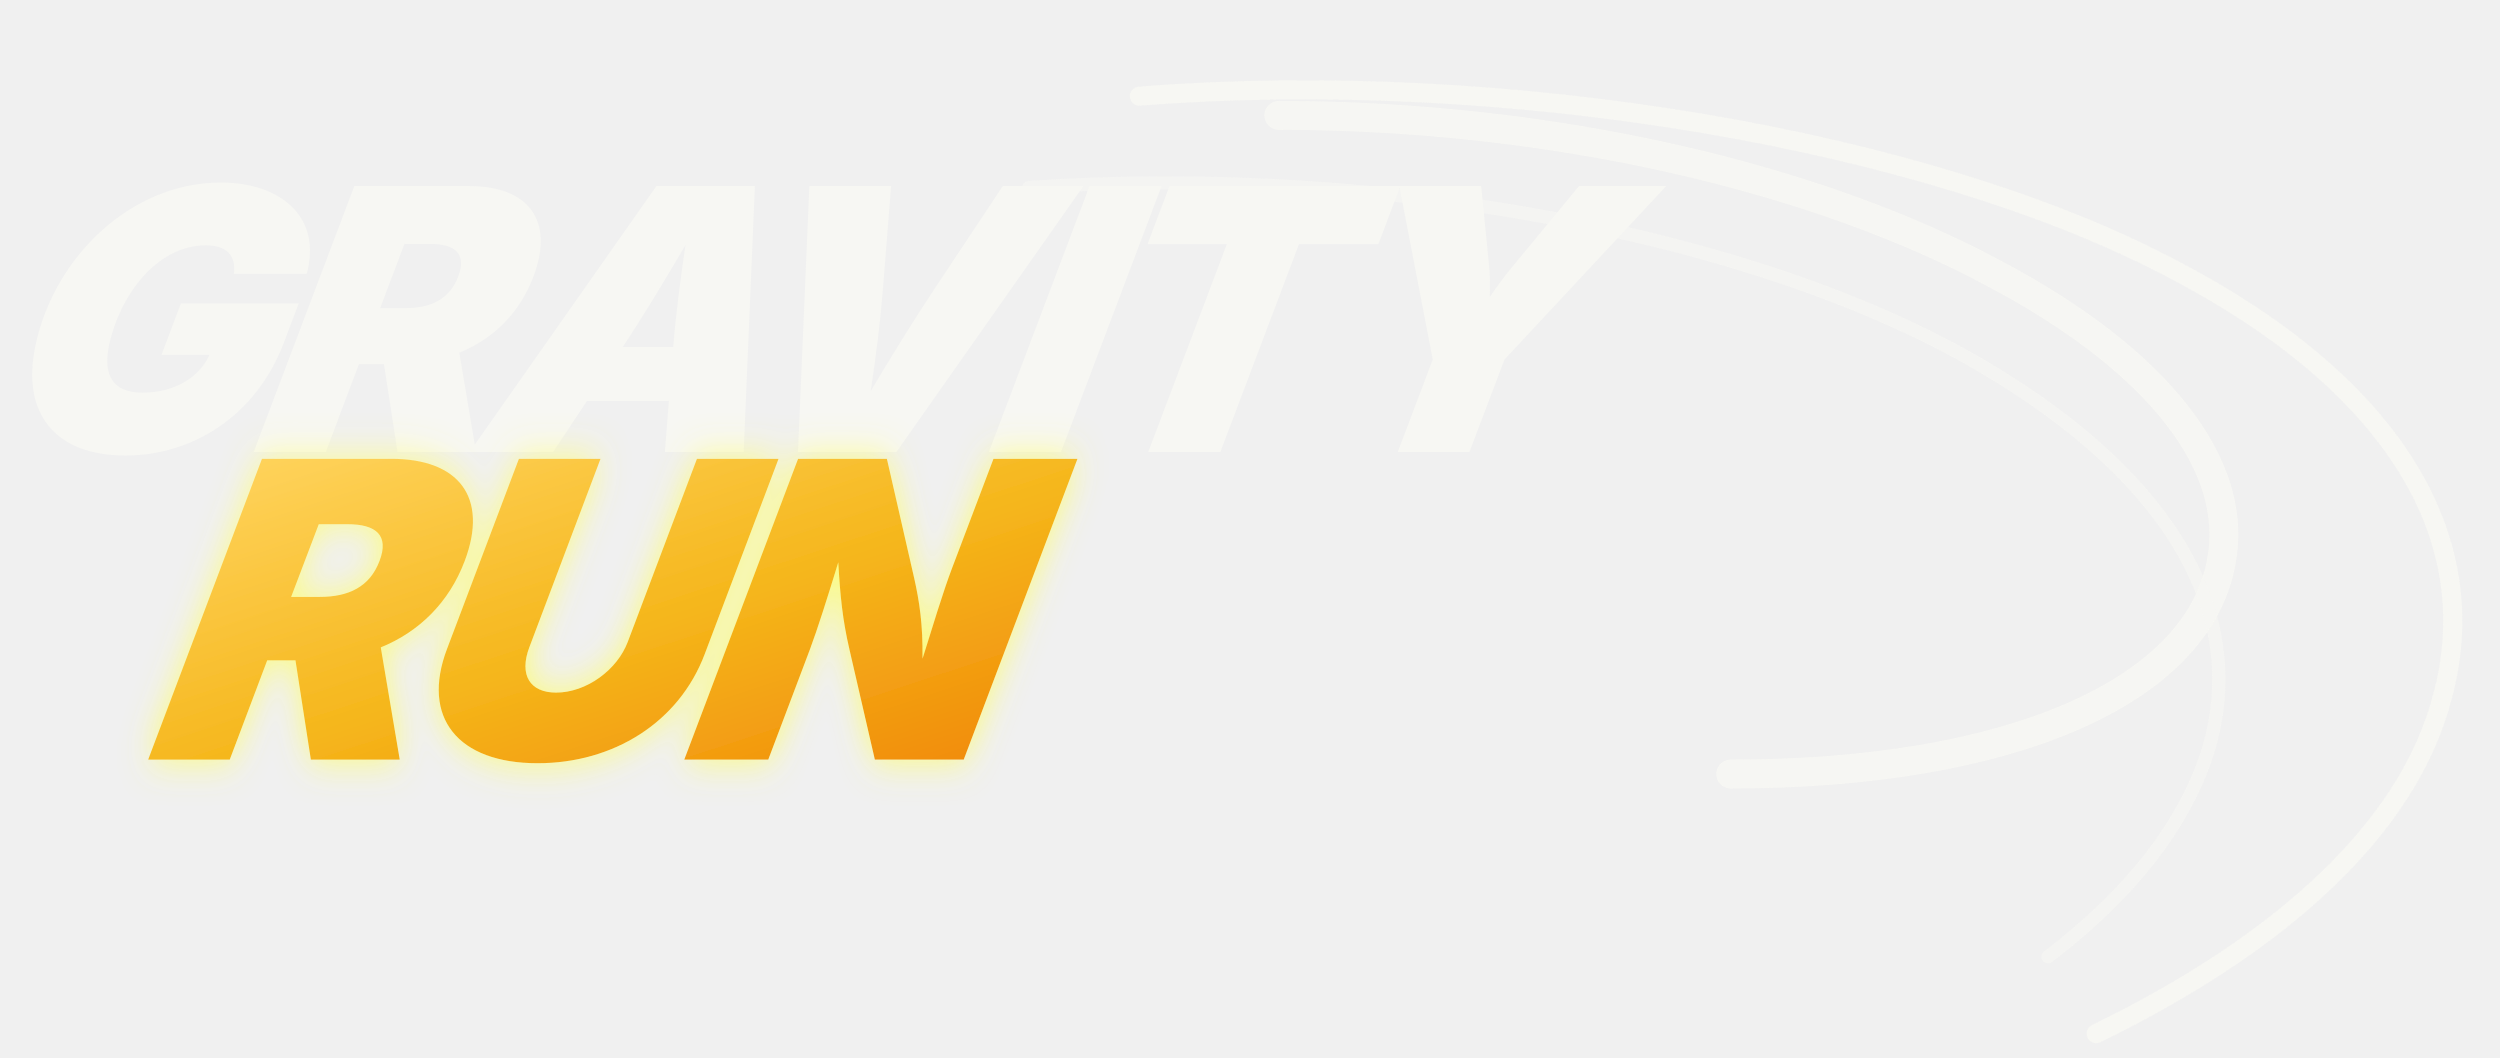
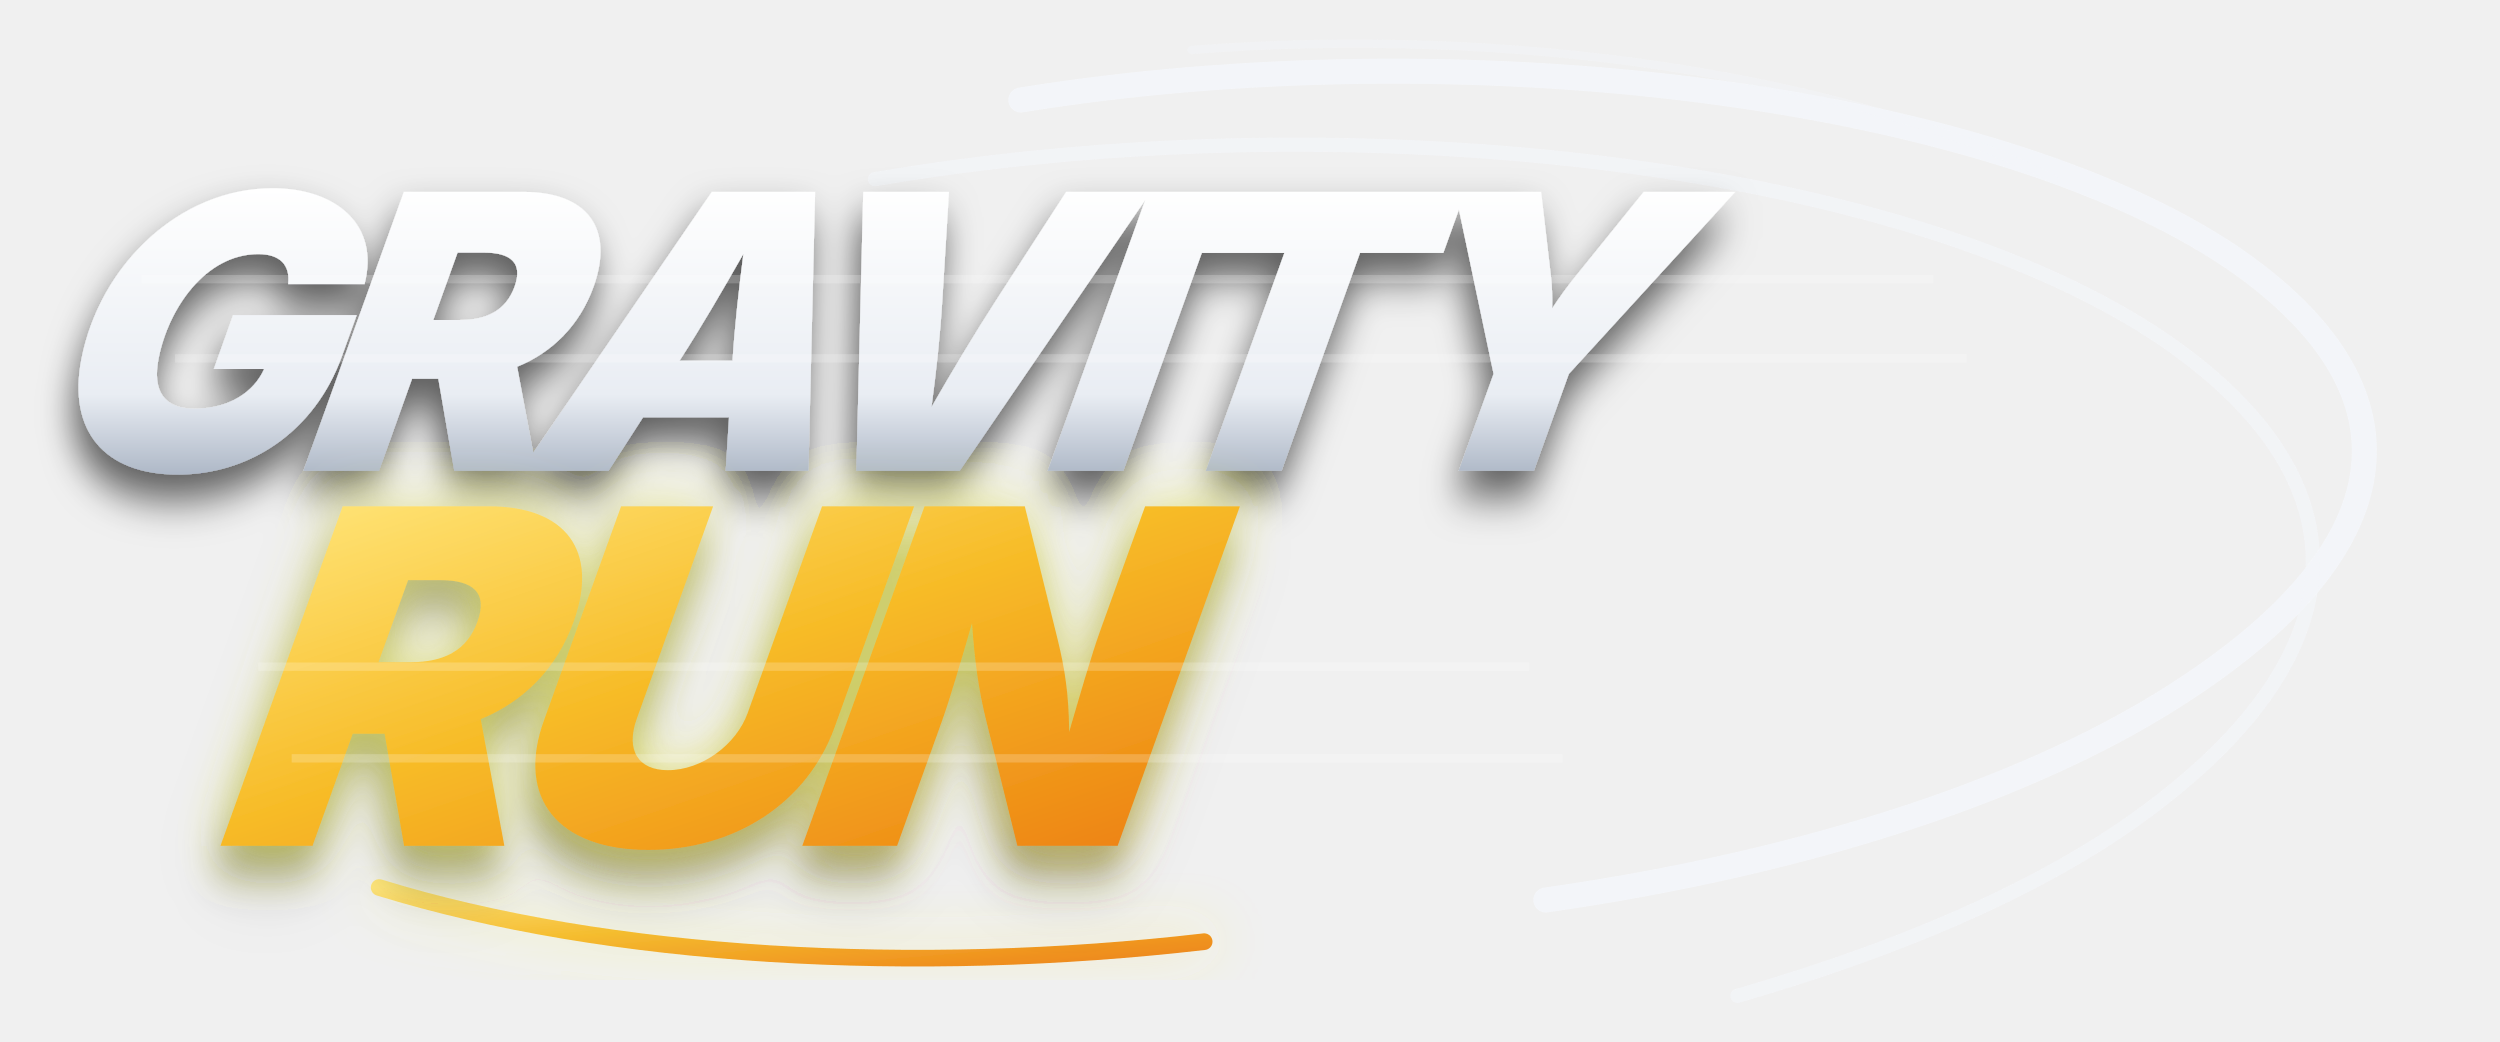
- <svg xmlns="http://www.w3.org/2000/svg" viewBox="0 0 520 220" role="img" aria-label="Gravity Run logo">
+ <svg xmlns="http://www.w3.org/2000/svg" viewBox="0 0 600 250" role="img" aria-labelledby="title desc">
  <defs>
-     <linearGradient id="gold" x1="0" x2="1" y1="0" y2="1">
-       <stop offset="0%" stop-color="#FFD45E" />
-       <stop offset="55%" stop-color="#F5B61B" />
-       <stop offset="100%" stop-color="#F18A0A" />
+     <linearGradient id="logo-gold" x1="0" y1="0" x2="1" y2="1">
+       <stop offset="0" stop-color="#ffe477" />
+       <stop offset="0.46" stop-color="#f7bc28" />
+       <stop offset="1" stop-color="#ed8112" />
    </linearGradient>
-     <filter id="glow" x="-20%" y="-20%" width="140%" height="140%">
-       <feGaussianBlur stdDeviation="4" result="b" />
-       <feColorMatrix in="b" type="matrix" values="1 0 0 0 0.96 0 1 0 0 0.70 0 0 1 0 0.10 0 0 0 0.8 0" />
+     <linearGradient id="logo-white" x1="0" y1="0" x2="0" y2="1">
+       <stop offset="0" stop-color="#ffffff" />
+       <stop offset="0.72" stop-color="#e9edf3" />
+       <stop offset="1" stop-color="#aeb8c7" />
+     </linearGradient>
+     <filter id="logo-shadow" x="-20%" y="-30%" width="160%" height="180%">
+       <feGaussianBlur in="SourceAlpha" stdDeviation="5" result="blur" />
+       <feOffset dy="6" result="offset" />
+       <feColorMatrix in="offset" values="0 0 0 0 0 0 0 0 0 0 0 0 0 0 0 0 0 0 .62 0" />
      <feMerge>
        <feMergeNode />
        <feMergeNode in="SourceGraphic" />
      </feMerge>
    </filter>
+     <filter id="gold-glow" x="-30%" y="-30%" width="160%" height="160%">
+       <feGaussianBlur stdDeviation="7" result="b" />
+       <feColorMatrix in="b" values="1 0 0 0 .95 0 1 0 0 .55 0 0 1 0 .05 0 0 0 .45 0" />
+       <feMerge>
+         <feMergeNode />
+         <feMergeNode in="SourceGraphic" />
+       </feMerge>
+     </filter>
+     <clipPath id="word-clip">
+       <path d="M28 37h470v170H28z" />
+     </clipPath>
  </defs>
-   <g transform="translate(8 6)">
-     <g fill="none" stroke="#F7F7F3" stroke-linecap="round" opacity="0.95">
-       <path d="M258 18c57 0 112 13 149 33 34 18 51 40 47 60-5 27-44 44-102 44" stroke-width="6" />
-       <path d="M229 14c76-6 164 9 215 36 46 24 65 56 56 89-7 27-33 51-72 70" stroke-width="4" opacity="0.9" />
-       <path d="M206 33c74-5 152 10 198 37 41 24 56 53 47 81-5 15-16 29-33 42" stroke-width="2.75" opacity="0.65" />
-     </g>
-     <g transform="skewX(-12)">
-       <text x="10" y="88" fill="#F7F7F3" font-family="Inter, Arial, sans-serif" font-size="76" font-style="italic" font-weight="900" letter-spacing="-4">GRAVITY</text>
-       <text x="55" y="152" fill="url(#gold)" filter="url(#glow)" font-family="Inter, Arial, sans-serif" font-size="86" font-style="italic" font-weight="900" letter-spacing="-4">RUN</text>
-     </g>
+   <g fill="none" stroke-linecap="round" opacity=".96">
+     <path d="M245 24c105-17 232-2 291 38 45 31 42 68-11 103-36 24-91 42-154 51" stroke="#f4f6fa" stroke-width="6" />
+     <path d="M210 43c111-19 246-5 310 39 49 34 47 76-8 115-24 17-57 31-95 42" stroke="#f4f6fa" stroke-width="3.4" opacity=".72" />
+     <path d="M286 12c76-6 157 6 207 31" stroke="#f4f6fa" stroke-width="2" opacity=".42" />
+     <path d="M91 213c55 17 129 21 198 13" stroke="url(#logo-gold)" stroke-width="4" filter="url(#gold-glow)" />
+   </g>
+   <g transform="translate(8 1) skewX(-11)" filter="url(#logo-shadow)">
+     <text x="24" y="112" fill="url(#logo-white)" font-family="Arial Black, Inter, sans-serif" font-size="92" font-style="italic" font-weight="900" letter-spacing="-7">GRAVITY</text>
+     <text x="84" y="202" fill="url(#logo-gold)" font-family="Arial Black, Inter, sans-serif" font-size="112" font-style="italic" font-weight="900" letter-spacing="-8" filter="url(#gold-glow)">RUN</text>
+   </g>
+   <g clip-path="url(#word-clip)" opacity=".2">
+     <path d="M34 67h430M42 86h430M62 160h305M70 182h305" stroke="#fff" stroke-width="2" />
  </g>
</svg>
